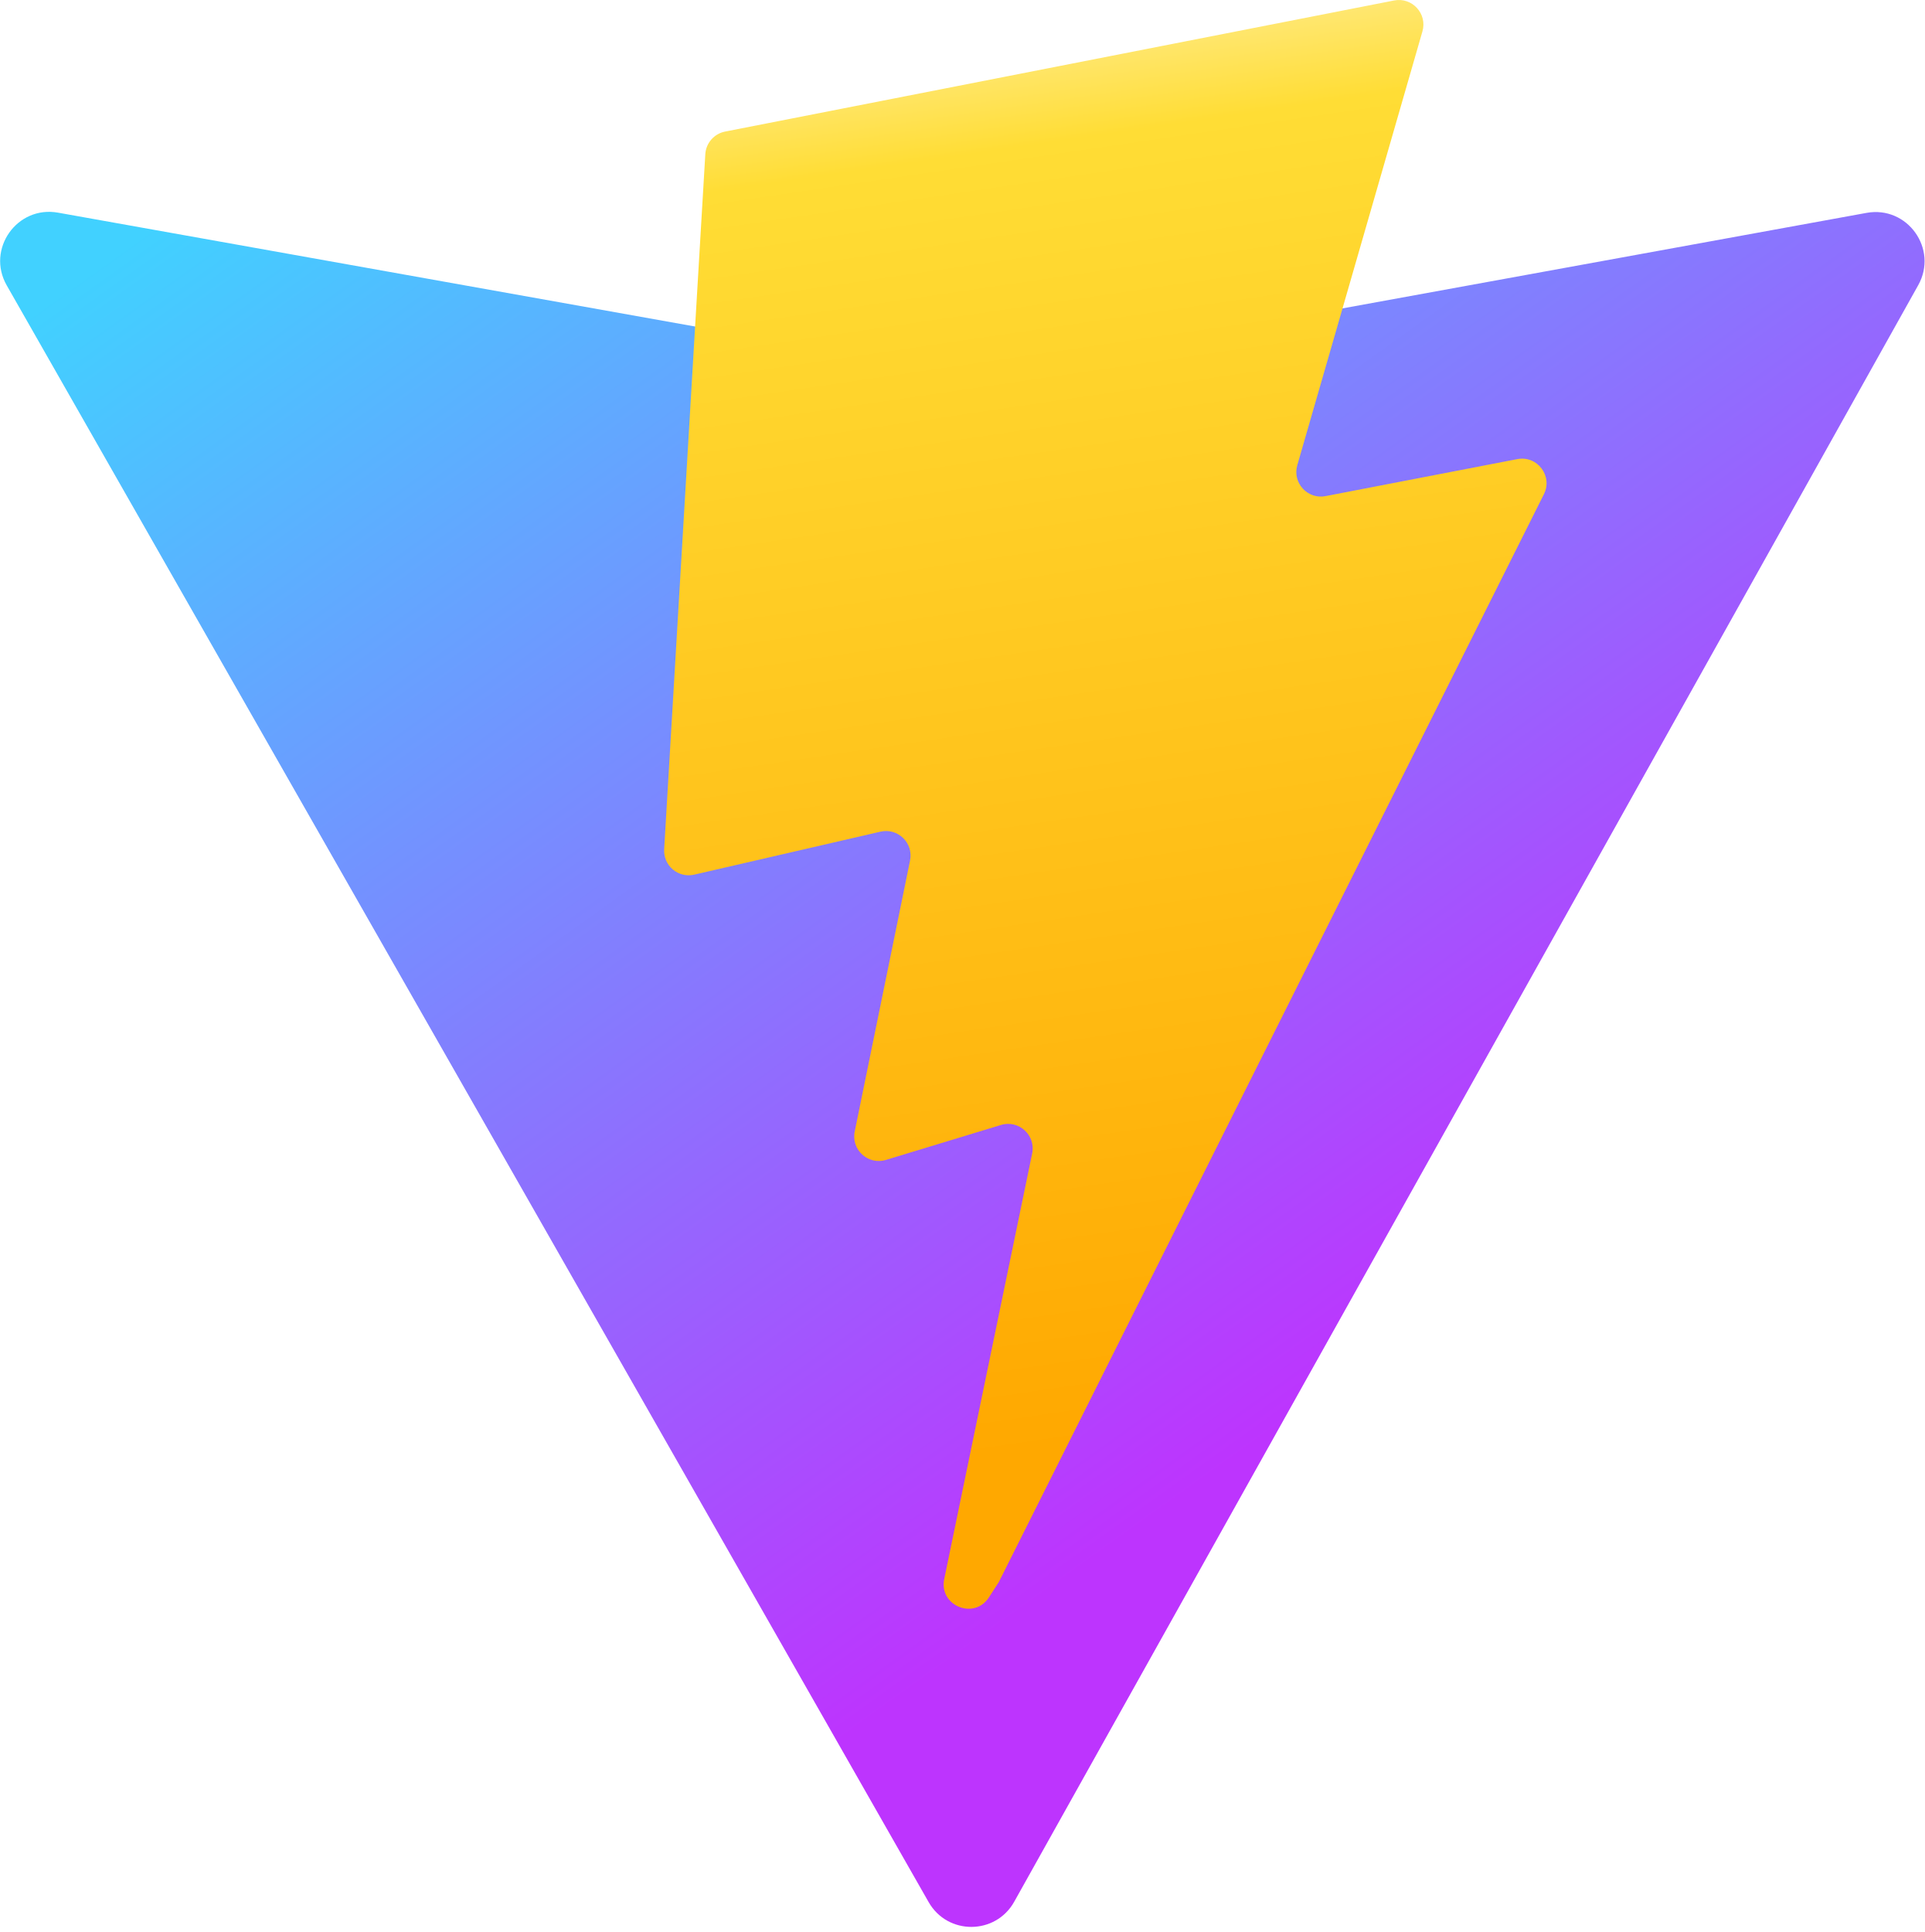
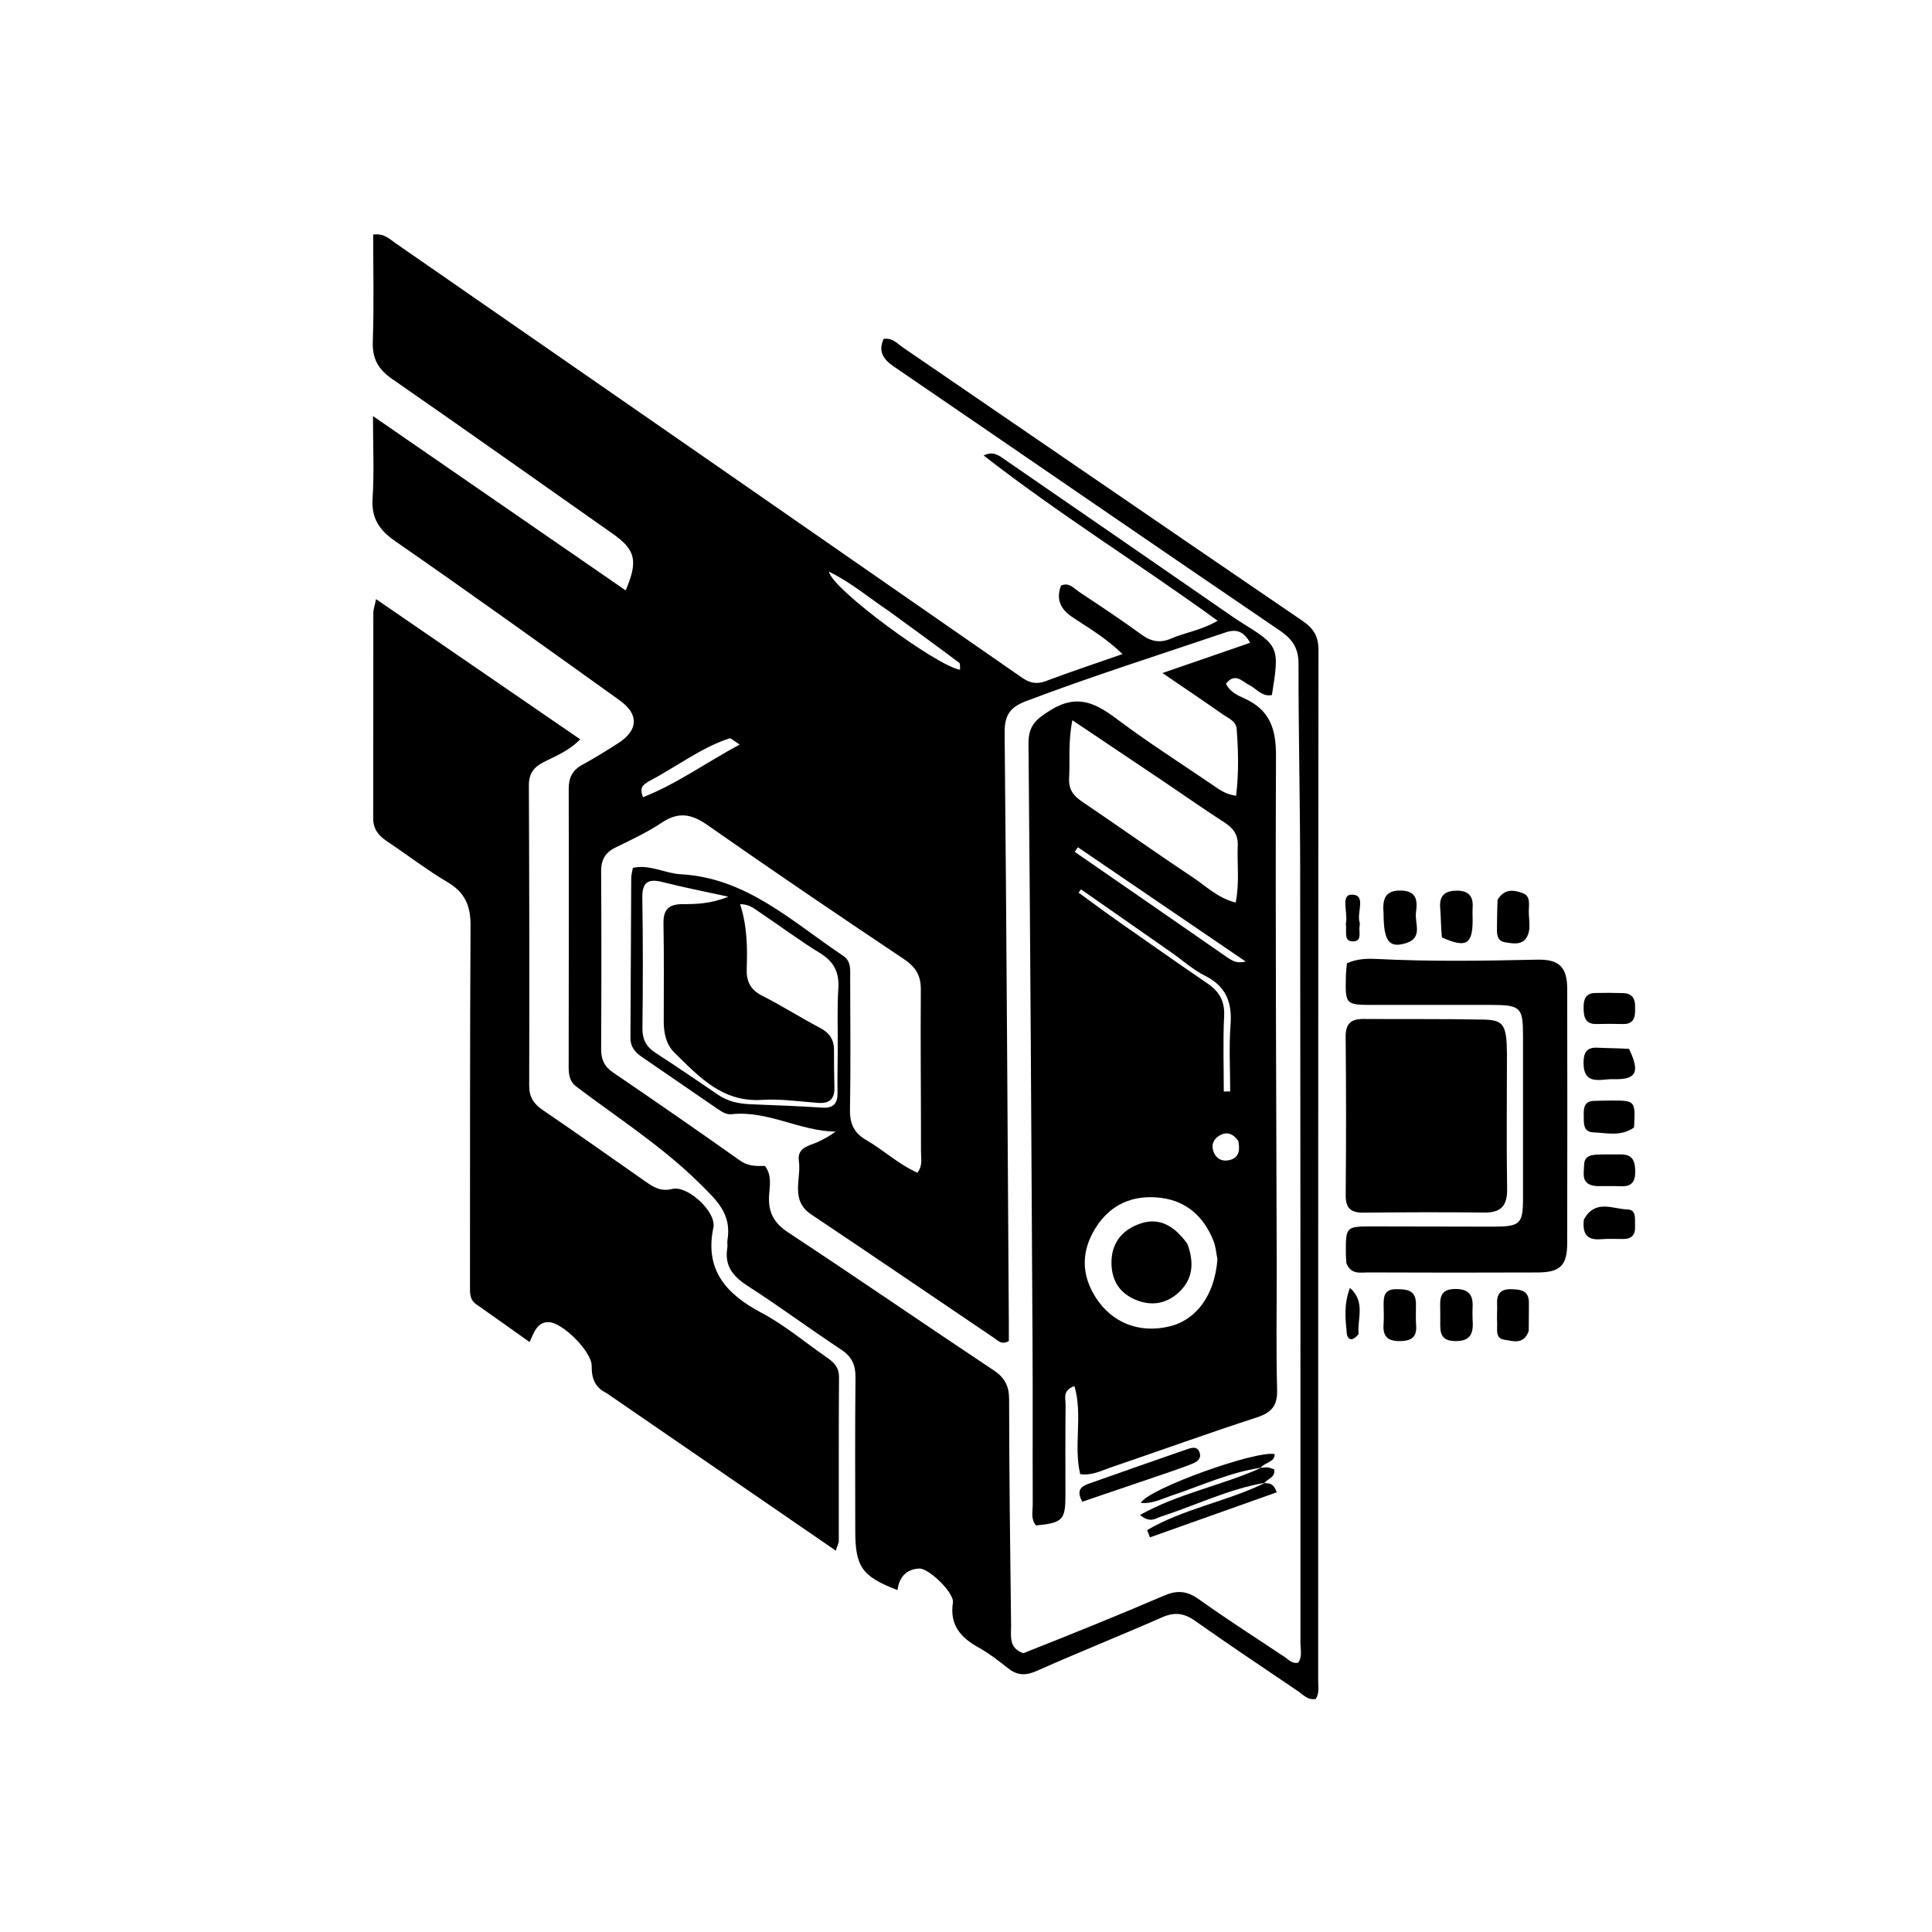
- <svg xmlns="http://www.w3.org/2000/svg" aria-hidden="true" role="img" class="iconify iconify--logos" width="31.88" height="32" preserveAspectRatio="xMidYMid meet" viewBox="0 0 256 257">
-   <defs>
-     <linearGradient id="IconifyId1813088fe1fbc01fb466" x1="-.828%" x2="57.636%" y1="7.652%" y2="78.411%">
-       <stop offset="0%" stop-color="#41D1FF" />
-       <stop offset="100%" stop-color="#BD34FE" />
-     </linearGradient>
-     <linearGradient id="IconifyId1813088fe1fbc01fb467" x1="43.376%" x2="50.316%" y1="2.242%" y2="89.03%">
-       <stop offset="0%" stop-color="#FFEA83" />
-       <stop offset="8.333%" stop-color="#FFDD35" />
-       <stop offset="100%" stop-color="#FFA800" />
-     </linearGradient>
-   </defs>
-   <path fill="url(#IconifyId1813088fe1fbc01fb466)" d="M255.153 37.938L134.897 252.976c-2.483 4.44-8.862 4.466-11.382.048L.875 37.958c-2.746-4.814 1.371-10.646 6.827-9.67l120.385 21.517a6.537 6.537 0 0 0 2.322-.004l117.867-21.483c5.438-.991 9.574 4.796 6.877 9.62Z" />
-   <path fill="url(#IconifyId1813088fe1fbc01fb467)" d="M185.432.063L96.44 17.501a3.268 3.268 0 0 0-2.634 3.014l-5.474 92.456a3.268 3.268 0 0 0 3.997 3.378l24.777-5.718c2.318-.535 4.413 1.507 3.936 3.838l-7.361 36.047c-.495 2.426 1.782 4.5 4.151 3.78l15.304-4.649c2.372-.72 4.652 1.36 4.15 3.788l-11.698 56.621c-.732 3.542 3.979 5.473 5.943 2.437l1.313-2.028l72.516-144.72c1.215-2.423-.88-5.186-3.54-4.672l-25.505 4.922c-2.396.462-4.435-1.77-3.759-4.114l16.646-57.705c.677-2.35-1.37-4.583-3.769-4.113Z" />
+ <svg xmlns="http://www.w3.org/2000/svg" version="1.1" id="Layer_1" x="0px" y="0px" width="100%" viewBox="0 0 512 512" enable-background="new 0 0 512 512" xml:space="preserve">
+   <path fill="#000000" opacity="1" stroke="none" d=" M271.18,438.126   C283.84,433.109 296.193,428.142 308.419,422.881   C311.869,421.397 314.486,421.536 317.602,423.754   C325.062,429.067 332.784,434.013 340.412,439.089   C341.482,439.8 342.377,440.951 344.018,440.652   C345.187,439.058 344.632,437.169 344.632,435.423   C344.64,366.925 344.644,298.427 344.557,229.929   C344.534,211.946 344.099,193.963 344.121,175.981   C344.127,171.801 342.572,169.424 339.174,167.113   C305.012,143.879 270.987,120.445 236.876,97.137   C234.021,95.186 232.679,93.114 234.173,89.819   C236.539,89.459 237.784,91.056 239.23,92.044   C274.571,116.218 309.865,140.459 345.244,164.578   C348.169,166.572 349.413,168.715 349.41,172.316   C349.322,263.311 349.345,354.307 349.326,445.302   C349.325,446.927 349.698,448.634 348.713,450.219   C346.622,450.669 345.352,449.104 343.905,448.126   C334.795,441.972 325.661,435.85 316.677,429.515   C313.758,427.456 311.219,427.165 307.914,428.623   C296.945,433.461 285.797,437.893 274.845,442.769   C271.863,444.096 269.615,444.094 267.098,442.067   C264.638,440.086 262.087,438.144 259.338,436.611   C254.583,433.96 251.632,430.674 252.529,424.698   C252.916,422.12 246.139,415.559 243.598,415.681   C240.165,415.846 238.261,418.001 237.854,421.399   C228.419,417.768 226.654,415.238 226.652,405.624   C226.65,392.125 226.562,378.624 226.716,365.126   C226.755,361.785 225.81,359.568 222.939,357.674   C214.599,352.17 206.565,346.196 198.163,340.794   C194.243,338.274 191.944,335.465 192.751,330.675   C192.86,330.027 192.674,329.329 192.781,328.68   C193.925,321.776 190.115,318.244 185.337,313.537   C175.346,303.694 163.735,296.28 152.723,287.953   C150.867,286.549 150.699,284.66 150.701,282.611   C150.727,258.112 150.776,233.612 150.713,209.113   C150.705,206.099 151.69,204.092 154.361,202.649   C157.582,200.909 160.691,198.952 163.783,196.986   C169.146,193.577 169.411,189.318 164.258,185.627   C144.485,171.462 124.725,157.273 104.738,143.413   C100.412,140.413 98.383,137.294 98.74,131.972   C99.184,125.362 98.847,118.7 98.847,110.272   C121.901,126.174 143.794,141.275 165.808,156.459   C169.179,148.582 168.394,145.678 162.376,141.448   C142.882,127.749 123.45,113.961 103.867,100.391   C100.182,97.838 98.633,95.012 98.795,90.473   C99.132,81.048 98.897,71.602 98.897,62.153   C101.842,61.789 103.269,63.372 104.833,64.455   C160.165,102.784 215.485,141.128 270.762,179.536   C272.898,181.02 274.695,181.423 277.179,180.485   C283.69,178.029 290.303,175.844 297.478,173.34   C293.235,169.184 288.677,166.526 284.323,163.64   C281.127,161.521 279.774,158.969 281.171,155.194   C283.337,154.211 284.6,155.938 286.011,156.876   C291.559,160.564 297.127,164.235 302.499,168.168   C305.081,170.058 307.487,170.472 310.371,169.217   C314.139,167.577 318.352,167.061 322.689,164.5   C301.921,149.432 280.509,136.173 260.677,120.702   C263.315,119.399 264.888,120.838 266.418,121.889   C286.464,135.661 306.465,149.498 326.479,163.316   C327.301,163.883 328.13,164.441 328.978,164.967   C338.984,171.163 339.116,171.466 337.067,184.193   C334.447,184.73 333.001,182.503 331.042,181.529   C329.147,180.588 327.334,178.138 324.903,181.171   C325.847,183.306 327.964,184.267 329.773,185.083   C336.489,188.115 338.181,193.12 338.151,200.291   C337.962,245.288 338.237,290.287 338.345,335.285   C338.372,346.285 338.149,357.29 338.448,368.282   C338.565,372.591 336.952,374.371 332.99,375.657   C320.008,379.87 307.171,384.53 294.248,388.927   C291.776,389.768 289.355,391.086 286.264,390.653   C284.45,383.108 286.996,375.081 284.743,367.329   C281.495,368.46 282.414,370.617 282.394,372.231   C282.299,380.229 282.351,388.229 282.351,396.229   C282.352,402.811 281.627,403.566 274.553,404.267   C273.1,402.573 273.693,400.489 273.686,398.577   C273.627,384.245 273.713,369.911 273.633,355.579   C273.336,302.754 273.054,249.928 272.564,197.104   C272.52,192.348 274.464,190.649 278.345,188.233   C285.559,183.742 290.443,186.395 296.125,190.653   C304.117,196.643 312.548,202.05 320.826,207.654   C322.723,208.938 324.53,210.479 327.581,210.885   C328.309,204.911 328.179,199.021 327.726,193.143   C327.567,191.075 325.499,190.333 324.041,189.31   C319.052,185.809 313.993,182.409 308.072,178.363   C316.518,175.449 323.822,172.929 331.307,170.346   C329.564,167.245 327.609,166.643 324.786,167.598   C307.126,173.575 289.35,179.202 271.902,185.812   C267.626,187.432 266.194,189.578 266.238,194.185   C266.744,246.34 267.017,298.497 267.351,350.653   C267.362,352.298 267.353,353.942 267.353,355.394   C265.483,356.489 264.504,355.292 263.468,354.592   C247.314,343.686 231.221,332.688 215.014,321.863   C209.318,318.058 212.389,312.497 211.714,307.699   C211.194,304.001 214.449,303.696 216.781,302.611   C218.372,301.871 219.918,301.032 221.435,299.888   C211.945,299.765 203.477,294.238 193.883,295.275   C192.498,295.425 191.32,294.666 190.207,293.902   C183.477,289.281 176.747,284.661 170.016,280.04   C168.287,278.852 167.062,277.375 167.073,275.128   C167.144,260.967 167.196,246.806 167.283,232.646   C167.288,231.831 167.545,231.017 167.722,229.991   C172.211,229.002 176.183,231.458 180.405,231.687   C197.901,232.634 209.987,244.326 223.444,253.294   C225.616,254.741 225.301,257.043 225.305,259.185   C225.33,270.852 225.456,282.52 225.254,294.183   C225.192,297.8 226.403,300.293 229.403,302.024   C234.097,304.732 238.114,308.55 243.131,310.784   C244.576,308.9 244.073,306.999 244.074,305.248   C244.085,290.915 243.916,276.582 244.027,262.25   C244.057,258.477 242.649,256.244 239.517,254.149   C222.067,242.481 204.691,230.698 187.497,218.657   C183.268,215.696 179.819,215.051 175.398,218.003   C171.538,220.58 167.267,222.567 163.081,224.62   C160.333,225.967 159.287,227.916 159.306,230.964   C159.403,246.63 159.389,262.297 159.305,277.962   C159.29,280.717 160.111,282.615 162.467,284.218   C173.76,291.905 184.995,299.679 196.139,307.581   C198.26,309.085 200.423,309.04 202.718,308.985   C204.595,311.436 203.981,314.219 203.819,316.774   C203.537,321.207 205.043,324.086 208.907,326.631   C227.132,338.631 245.098,351.022 263.271,363.101   C266.259,365.087 267.418,367.262 267.424,370.833   C267.457,390.827 267.696,410.821 267.947,430.815   C267.981,433.511 267.218,436.709 271.18,438.126  M222.018,277.497   C222.044,272.334 221.837,267.156 222.169,262.013   C222.448,257.7 221.03,254.843 217.283,252.56   C211.888,249.272 206.819,245.452 201.565,241.928   C200.008,240.883 198.493,239.546 196.138,239.637   C198.011,245.403 198.089,251.034 197.889,256.661   C197.769,260.004 198.803,262.268 201.967,263.869   C207.16,266.496 212.089,269.64 217.239,272.359   C219.732,273.675 221.031,275.421 221.016,278.237   C220.998,281.567 221.05,284.898 221.129,288.228   C221.199,291.179 219.857,292.492 216.879,292.282   C211.899,291.93 206.88,291.16 201.937,291.48   C191.432,292.158 185.233,285.346 178.741,278.97   C176.522,276.79 175.891,273.776 175.895,270.666   C175.907,262.006 175.981,253.344 175.831,244.686   C175.768,241.043 177.222,239.614 180.836,239.607   C184.466,239.599 188.178,239.566 193.017,237.634   C186.303,236.159 180.938,235.125 175.654,233.772   C171.758,232.774 170.15,233.733 170.221,238.004   C170.412,249.493 170.389,260.987 170.252,272.477   C170.216,275.506 171.288,277.446 173.773,279.05   C179.364,282.659 184.85,286.433 190.359,290.168   C192.94,291.919 195.829,292.505 198.873,292.636   C205.19,292.908 211.513,293.1 217.82,293.531   C220.956,293.745 222.011,292.402 221.957,289.485   C221.889,285.823 221.99,282.158 222.018,277.497  M309.017,207.531   C300.873,202.064 292.73,196.597 284.193,190.865   C283.037,196.651 283.583,201.476 283.327,206.259   C283.175,209.105 284.395,210.838 286.68,212.381   C296.45,218.98 306.052,225.83 315.877,232.344   C319.501,234.747 322.72,238.003 327.474,239.182   C328.518,233.921 327.817,228.952 328.017,224.027   C328.132,221.194 326.787,219.437 324.489,217.957   C319.465,214.72 314.559,211.298 309.017,207.531  M322.633,333.689   C322.3,332.072 322.196,330.362 321.593,328.852   C319.071,322.541 314.585,318.326 307.709,317.453   C300.326,316.515 294.225,319.108 290.257,325.55   C286.551,331.566 286.491,337.772 290.372,343.839   C294.672,350.559 301.86,353.399 309.812,351.542   C316.978,349.869 321.922,343.303 322.633,333.689  M235.589,161.962   C230.446,158.542 225.712,154.455 219.69,151.493   C220.376,156.045 248.502,176.655 254.43,177.489   C254.362,176.815 254.537,175.891 254.204,175.642   C248.232,171.169 242.199,166.778 235.589,161.962  M297.48,244.977   C304.966,250.192 312.413,255.464 319.956,260.596   C323.094,262.731 324.609,265.269 324.408,269.266   C324.074,275.914 324.317,282.591 324.317,289.256   C324.882,289.25 325.446,289.245 326.011,289.24   C326.011,283.347 325.667,277.428 326.107,271.568   C326.553,265.619 324.917,261.384 319.351,258.586   C316.124,256.964 313.349,254.447 310.355,252.354   C302.399,246.791 294.435,241.241 286.474,235.685   C286.263,235.977 286.053,236.269 285.842,236.56   C289.509,239.255 293.177,241.95 297.48,244.977  M171.752,207.157   C170.785,207.937 169.246,208.383 170.411,211.271   C179.354,207.73 187.025,202.164 196.033,197.306   C194.373,196.283 193.7,195.548 193.311,195.676   C185.695,198.182 179.38,203.17 171.752,207.157  M325.386,253.826   C326.451,254.388 327.354,255.453 330.134,254.825   C314.716,244.325 300.187,234.43 285.658,224.535   C285.379,224.941 285.1,225.347 284.822,225.753   C298.171,234.97 311.52,244.188 325.386,253.826  M328.148,302.333   C326.636,300.235 324.781,299.669 322.638,301.313   C321.308,302.333 321.027,303.817 321.649,305.349   C322.276,306.89 323.566,307.723 325.194,307.538   C327.86,307.235 328.829,305.543 328.148,302.333  z" />
+   <path fill="#000000" opacity="1" stroke="none" d=" M160.72,369.175   C157.411,367.54 156.787,365.003 156.795,361.929   C156.805,358.161 148.998,350.394 145.39,350.378   C142.31,350.364 141.585,353.04 140.339,355.655   C135.423,352.168 130.858,348.885 126.24,345.676   C124.422,344.412 124.551,342.647 124.553,340.778   C124.59,308.957 124.502,277.135 124.699,245.315   C124.731,240.092 123.256,236.543 118.653,233.817   C113.077,230.513 107.912,226.521 102.508,222.919   C100.273,221.428 98.893,219.666 98.9,216.82   C98.946,198.661 98.913,180.501 98.937,162.341   C98.938,161.57 99.239,160.8 99.663,158.781   C117.978,171.358 135.685,183.517 153.757,195.927   C150.652,199.096 147.197,200.355 144.041,201.98   C141.359,203.361 140.14,205.093 140.155,208.213   C140.278,234.703 140.312,261.193 140.242,287.683   C140.234,290.747 141.443,292.545 143.863,294.193   C152.945,300.379 161.92,306.723 170.922,313.027   C173.108,314.558 175.027,315.856 178.178,315.083   C181.962,314.155 188.701,320.209 189.069,324.132   C189.1,324.463 189.161,324.812 189.092,325.128   C186.635,336.48 192.381,342.914 201.815,347.913   C207.95,351.164 213.368,355.767 219.122,359.742   C220.959,361.011 222.363,362.329 222.345,364.922   C222.249,379.416 222.306,393.91 222.286,408.405   C222.285,408.872 222.008,409.339 221.5,410.941   C201.129,396.937 181.083,383.155 160.72,369.175  z" />
+   <path fill="#000000" opacity="1" stroke="none" d=" M399.357,279.144   C399.351,291.435 399.221,303.246 399.401,315.052   C399.469,319.535 397.794,321.4 393.287,321.344   C382.644,321.213 371.997,321.256 361.354,321.366   C358.01,321.4 356.591,320.231 356.623,316.719   C356.75,302.749 356.758,288.776 356.612,274.806   C356.576,271.302 357.999,270.019 361.289,270.04   C371.933,270.111 382.58,269.993 393.22,270.201   C398.488,270.303 399.269,271.644 399.357,279.144  z" />
+   <path fill="#000000" opacity="1" stroke="none" d=" M356.802,334.74   C356.712,333.614 356.673,332.948 356.67,332.282   C356.627,325.046 356.628,325.017 363.78,325.016   C374.442,325.015 385.103,325.085 395.765,325.076   C402.889,325.069 403.615,324.335 403.618,317.466   C403.623,303.14 403.626,288.813 403.617,274.487   C403.612,266.97 402.969,266.33 395.256,266.315   C384.927,266.293 374.599,266.319 364.271,266.315   C356.501,266.312 356.493,266.306 356.675,258.678   C356.702,257.54 356.856,256.406 356.95,255.273   C359.648,254.067 362.323,254.008 364.945,254.14   C379.094,254.853 393.241,254.633 407.392,254.32   C413.13,254.193 415.315,256.255 415.327,262.017   C415.373,284.506 415.368,306.995 415.324,329.484   C415.312,335.374 413.463,337.192 407.494,337.214   C392.501,337.27 377.508,337.272 362.516,337.206   C360.489,337.197 358.031,337.871 356.802,334.74  z" />
+   <path fill="#000000" opacity="1" stroke="none" d=" M309.939,390.103   C301.961,392.82 294.355,395.407 286.835,397.965   C285.144,394.997 286.526,393.898 288.396,393.234   C297.127,390.133 305.881,387.096 314.631,384.049   C315.937,383.594 317.373,383.244 317.925,384.997   C318.441,386.635 317.159,387.417 315.906,387.933   C314.072,388.689 312.179,389.299 309.939,390.103  z" />
+   <path fill="#000000" opacity="1" stroke="none" d=" M382.111,248.44   C381.847,245.555 381.864,243.074 381.666,240.61   C381.412,237.446 382.786,236.086 385.92,236.036   C389.102,235.985 390.479,237.398 390.263,240.536   C390.184,241.687 390.271,242.848 390.264,244.004   C390.229,250.263 388.545,251.286 382.111,248.44  z" />
+   <path fill="#000000" opacity="1" stroke="none" d=" M366.656,242.084   C366.314,238.155 367.12,235.88 371.354,236.005   C375.666,236.133 375.637,238.997 375.248,241.82   C374.863,244.607 377.145,248.46 372.747,249.891   C368.161,251.383 366.695,249.535 366.656,242.084  z" />
+   <path fill="#000000" opacity="1" stroke="none" d=" M396.858,238.502   C398.657,235.403 401.185,235.838 403.51,236.681   C405.687,237.47 405.165,239.701 405.143,241.436   C405.112,243.879 405.896,246.581 404.397,248.686   C403.119,250.482 400.833,250.041 398.862,249.717   C396.95,249.403 396.701,247.941 396.708,246.367   C396.721,243.892 396.756,241.418 396.858,238.502  z" />
+   <path fill="#000000" opacity="1" stroke="none" d=" M431.704,277.957   C434.707,284.198 433.657,286.178 427.486,285.991   C424.335,285.895 419.607,287.863 419.658,281.569   C419.679,278.933 420.488,277.506 423.339,277.653   C425.973,277.788 428.614,277.773 431.704,277.957  z" />
+   <path fill="#000000" opacity="1" stroke="none" d=" M334.061,388.979   C325.817,390.205 318.297,393.744 310.482,396.341   C307.907,397.197 305.409,398.558 302.317,398.298   C304.297,394.502 332.945,384.295 337.798,385.353   C337.784,387.549 335.482,387.412 334.256,388.796   C334.019,389.002 334.061,388.979 334.061,388.979  z" />
+   <path fill="#000000" opacity="1" stroke="none" d=" M405.125,352.73   C403.743,356.53 400.904,355.357 398.67,355.038   C396.154,354.677 396.855,352.268 396.753,350.554   C396.654,348.9 396.816,347.231 396.742,345.574   C396.621,342.905 397.663,341.587 400.496,341.651   C403.069,341.709 405.206,342.003 405.175,345.292   C405.153,347.617 405.179,349.941 405.125,352.73  z" />
+   <path fill="#000000" opacity="1" stroke="none" d=" M390.258,349.915   C390.598,353.95 389.194,355.521 385.409,355.392   C381.643,355.265 381.665,352.923 381.68,350.314   C381.687,349.148 381.706,347.982 381.673,346.818   C381.593,343.989 381.603,341.603 385.686,341.593   C389.762,341.582 390.448,343.686 390.241,346.948   C390.188,347.776 390.249,348.612 390.258,349.915  z" />
+   <path fill="#000000" opacity="1" stroke="none" d=" M375.236,346.161   C375.253,348.121 375.162,349.619 375.283,351.1   C375.551,354.369 374.044,355.406 370.884,355.404   C367.576,355.402 366.437,353.993 366.66,350.9   C366.778,349.253 366.701,347.59 366.676,345.934   C366.641,343.613 366.833,341.631 369.997,341.647   C372.893,341.661 375.451,341.785 375.236,346.161  z" />
+   <path fill="#000000" opacity="1" stroke="none" d=" M419.739,323.217   C422.737,317.705 427.368,320.402 431.294,320.518   C433.802,320.591 433.203,323.156 433.307,324.907   C433.44,327.142 432.475,328.359 430.14,328.347   C428.146,328.336 426.142,328.252 424.16,328.409   C420.609,328.691 419.305,327.023 419.739,323.217  z" />
+   <path fill="#000000" opacity="1" stroke="none" d=" M423.184,314.334   C418.79,313.997 419.777,311.024 419.805,308.723   C419.835,306.221 421.819,306.029 423.688,305.964   C425.664,305.895 427.644,305.944 429.622,305.936   C432.752,305.925 433.336,307.822 433.352,310.502   C433.367,313.209 432.35,314.485 429.592,314.37   C427.617,314.287 425.635,314.355 423.184,314.334  z" />
+   <path fill="#000000" opacity="1" stroke="none" d=" M433.038,298.803   C429.488,301.276 425.799,300.217 422.25,300.086   C419.425,299.981 419.749,297.503 419.708,295.546   C419.668,293.628 419.833,291.791 422.44,291.742   C423.931,291.713 425.421,291.648 426.912,291.65   C433.415,291.658 433.415,291.664 433.038,298.803  z" />
+   <path fill="#000000" opacity="1" stroke="none" d=" M433.31,267.129   C433.453,269.899 432.744,271.441 430.064,271.376   C427.761,271.321 425.454,271.314 423.151,271.376   C420.166,271.457 419.701,269.628 419.67,267.202   C419.641,264.954 420.097,263.217 422.749,263.153   C425.216,263.094 427.687,263.096 430.152,263.181   C432.329,263.255 433.455,264.421 433.31,267.129  z" />
+   <path fill="#000000" opacity="1" stroke="none" d=" M335.058,392.978   C325.509,394.663 316.809,398.945 307.68,401.918   C306.211,402.397 304.764,403.738 302.126,401.469   C312.319,395.795 323.394,393.768 333.769,389.189   C334.061,388.979 334.019,389.002 334,389.017   C334.641,388.972 335.309,388.82 335.956,388.881   C336.556,388.936 337.135,389.219 337.647,389.378   C338.02,391.397 336.354,391.691 335.272,392.792   C335.02,392.997 335.058,392.978 335.058,392.978  z" />
+   <path fill="#000000" opacity="1" stroke="none" d=" M335.003,393.01   C336.049,393.194 337.386,392.71 338.34,395.479   C327.14,399.46 315.946,403.439 304.753,407.418   C304.5,406.779 304.247,406.14 303.995,405.501   C313.49,399.905 324.597,398.048 334.788,393.208   C335.058,392.978 335.02,392.997 335.003,393.01  z" />
+   <path fill="#000000" opacity="1" stroke="none" d=" M356.659,244.842   C357.317,241.844 355.154,237.082 358.243,237.089   C362.186,237.098 359.489,241.866 360.308,244.408   C360.405,244.709 360.372,245.078 360.312,245.399   C360.031,246.888 361.052,249.361 358.728,249.471   C355.931,249.604 356.977,246.912 356.659,244.842  z" />
+   <path fill="#000000" opacity="1" stroke="none" d=" M360.029,353.529   C358.422,355.612 357.072,355.185 356.897,353.218   C356.571,349.549 356.062,345.788 357.746,341.293   C361.95,345.045 359.673,349.388 360.029,353.529  z" />
+   <path fill="#000000" opacity="1" stroke="none" d=" M314.687,329.656   C316.482,334.596 316.19,338.901 312.484,342.403   C309.477,345.245 305.797,346.135 301.851,344.791   C297.097,343.171 294.575,339.774 294.549,334.65   C294.524,329.596 297.201,325.951 302.228,324.249   C306.841,322.688 310.869,324.351 314.687,329.656  z" />
</svg>
